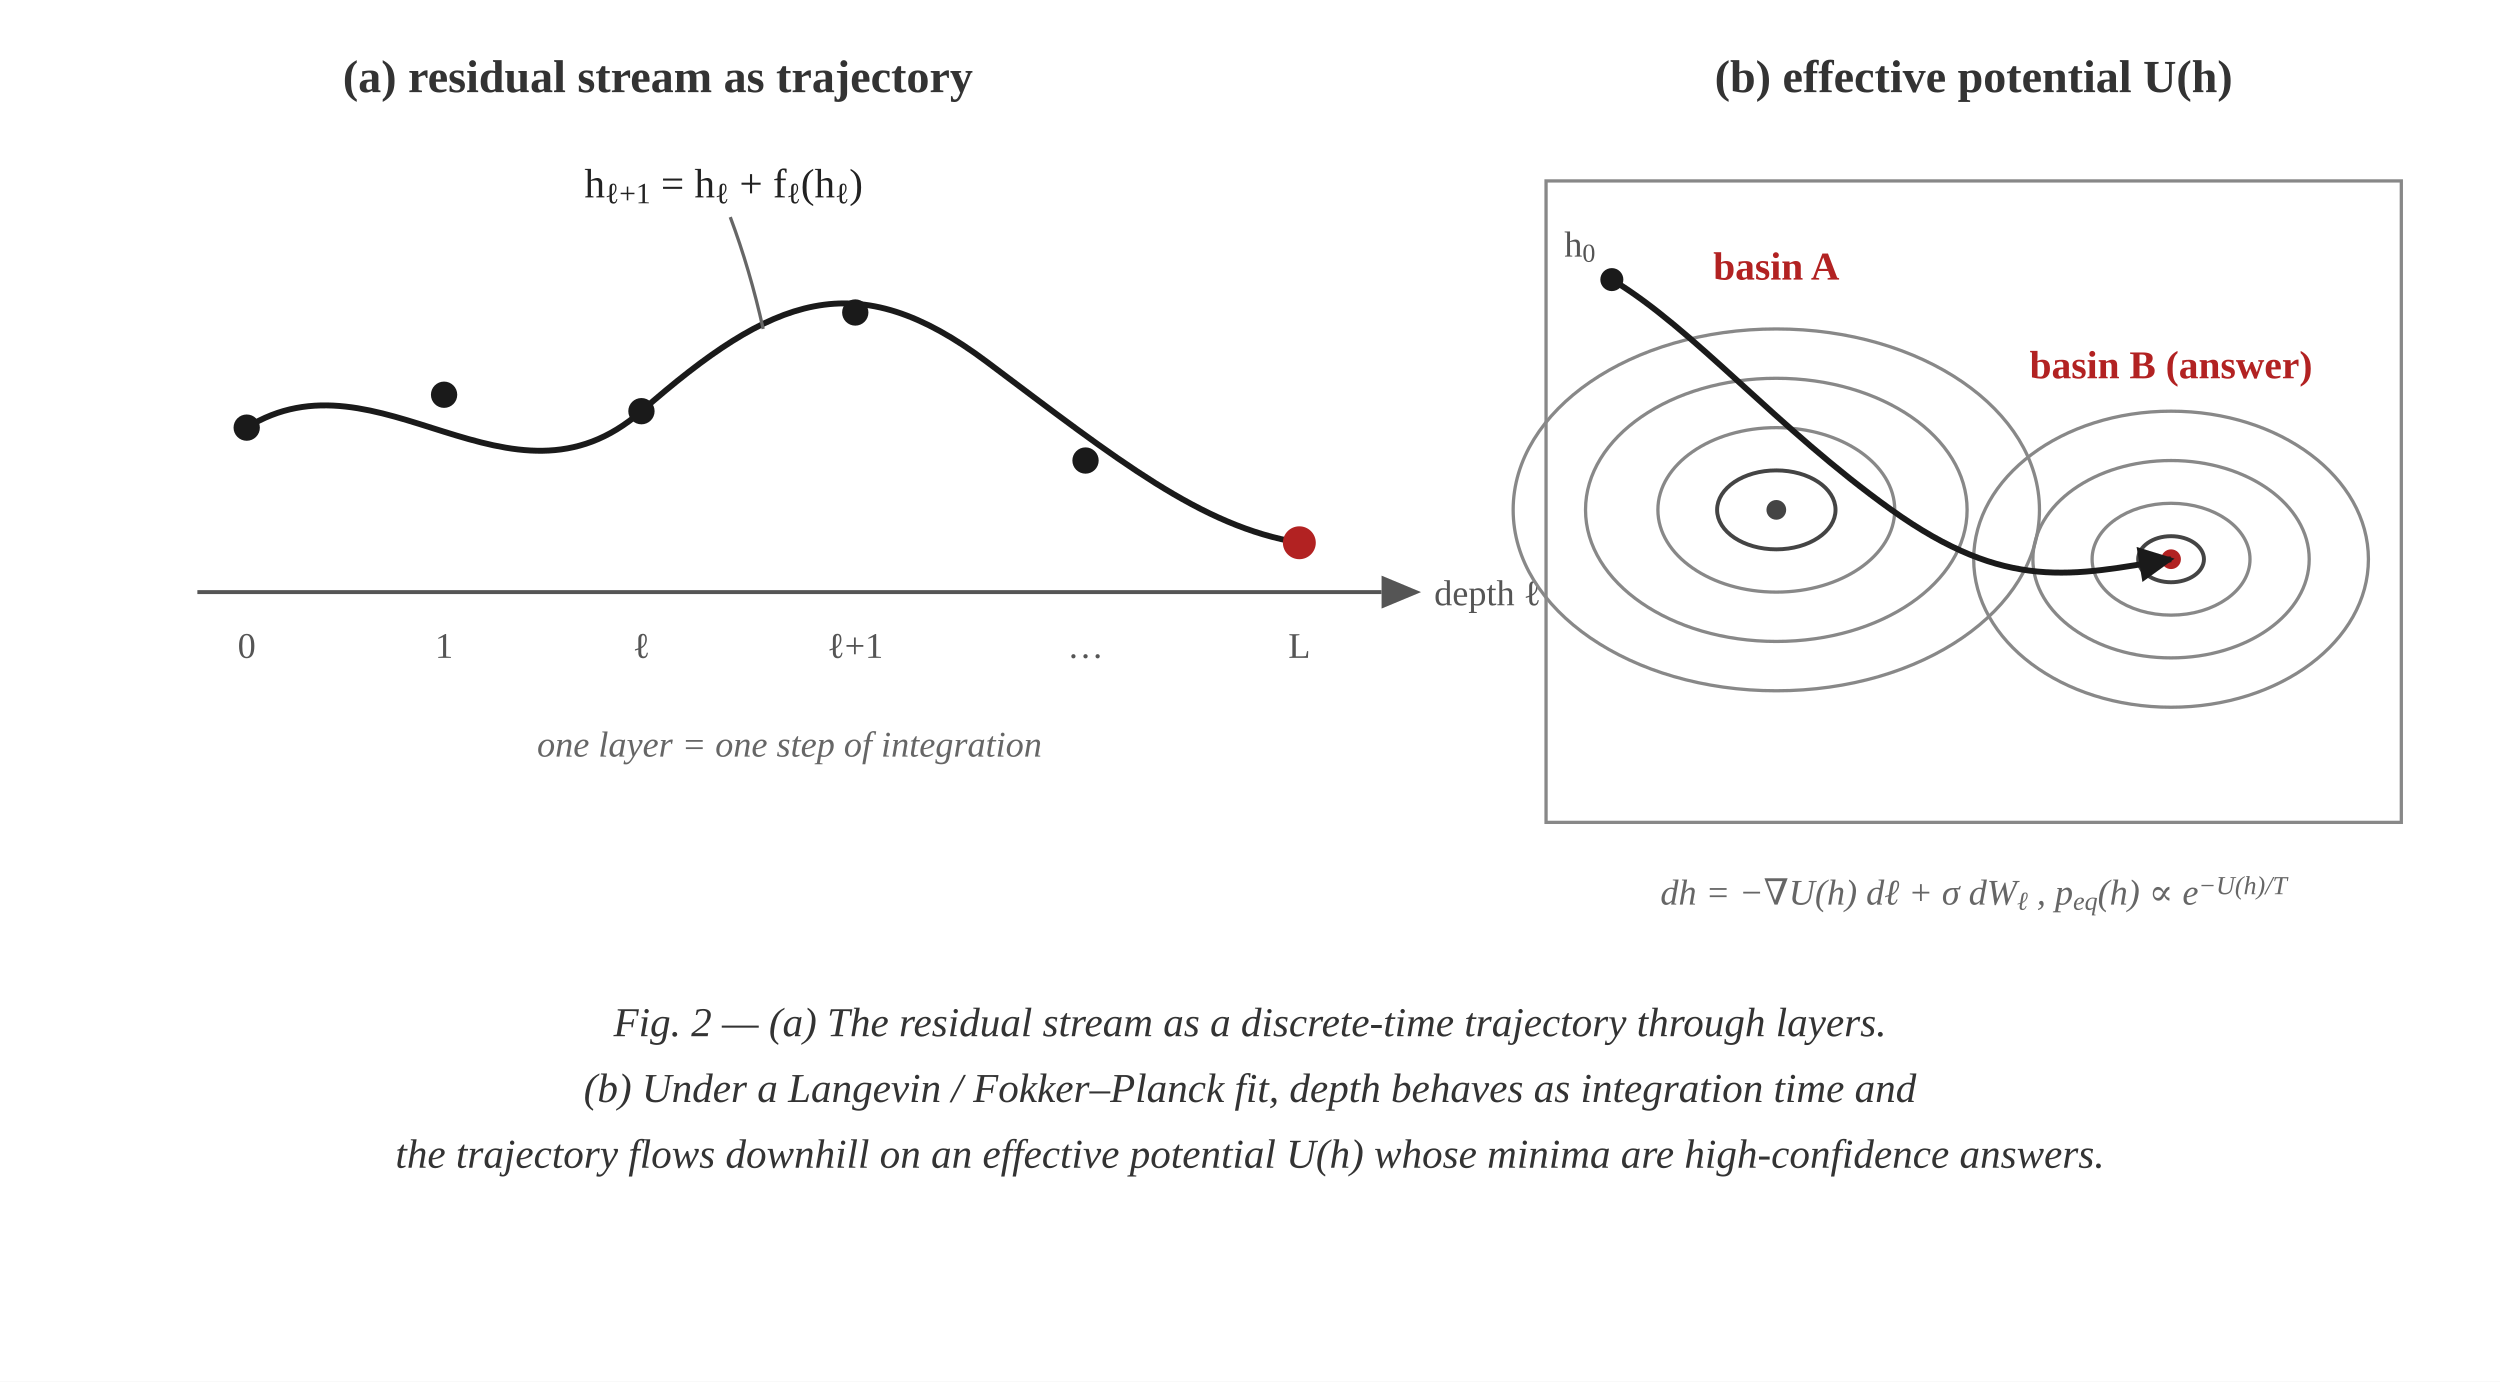
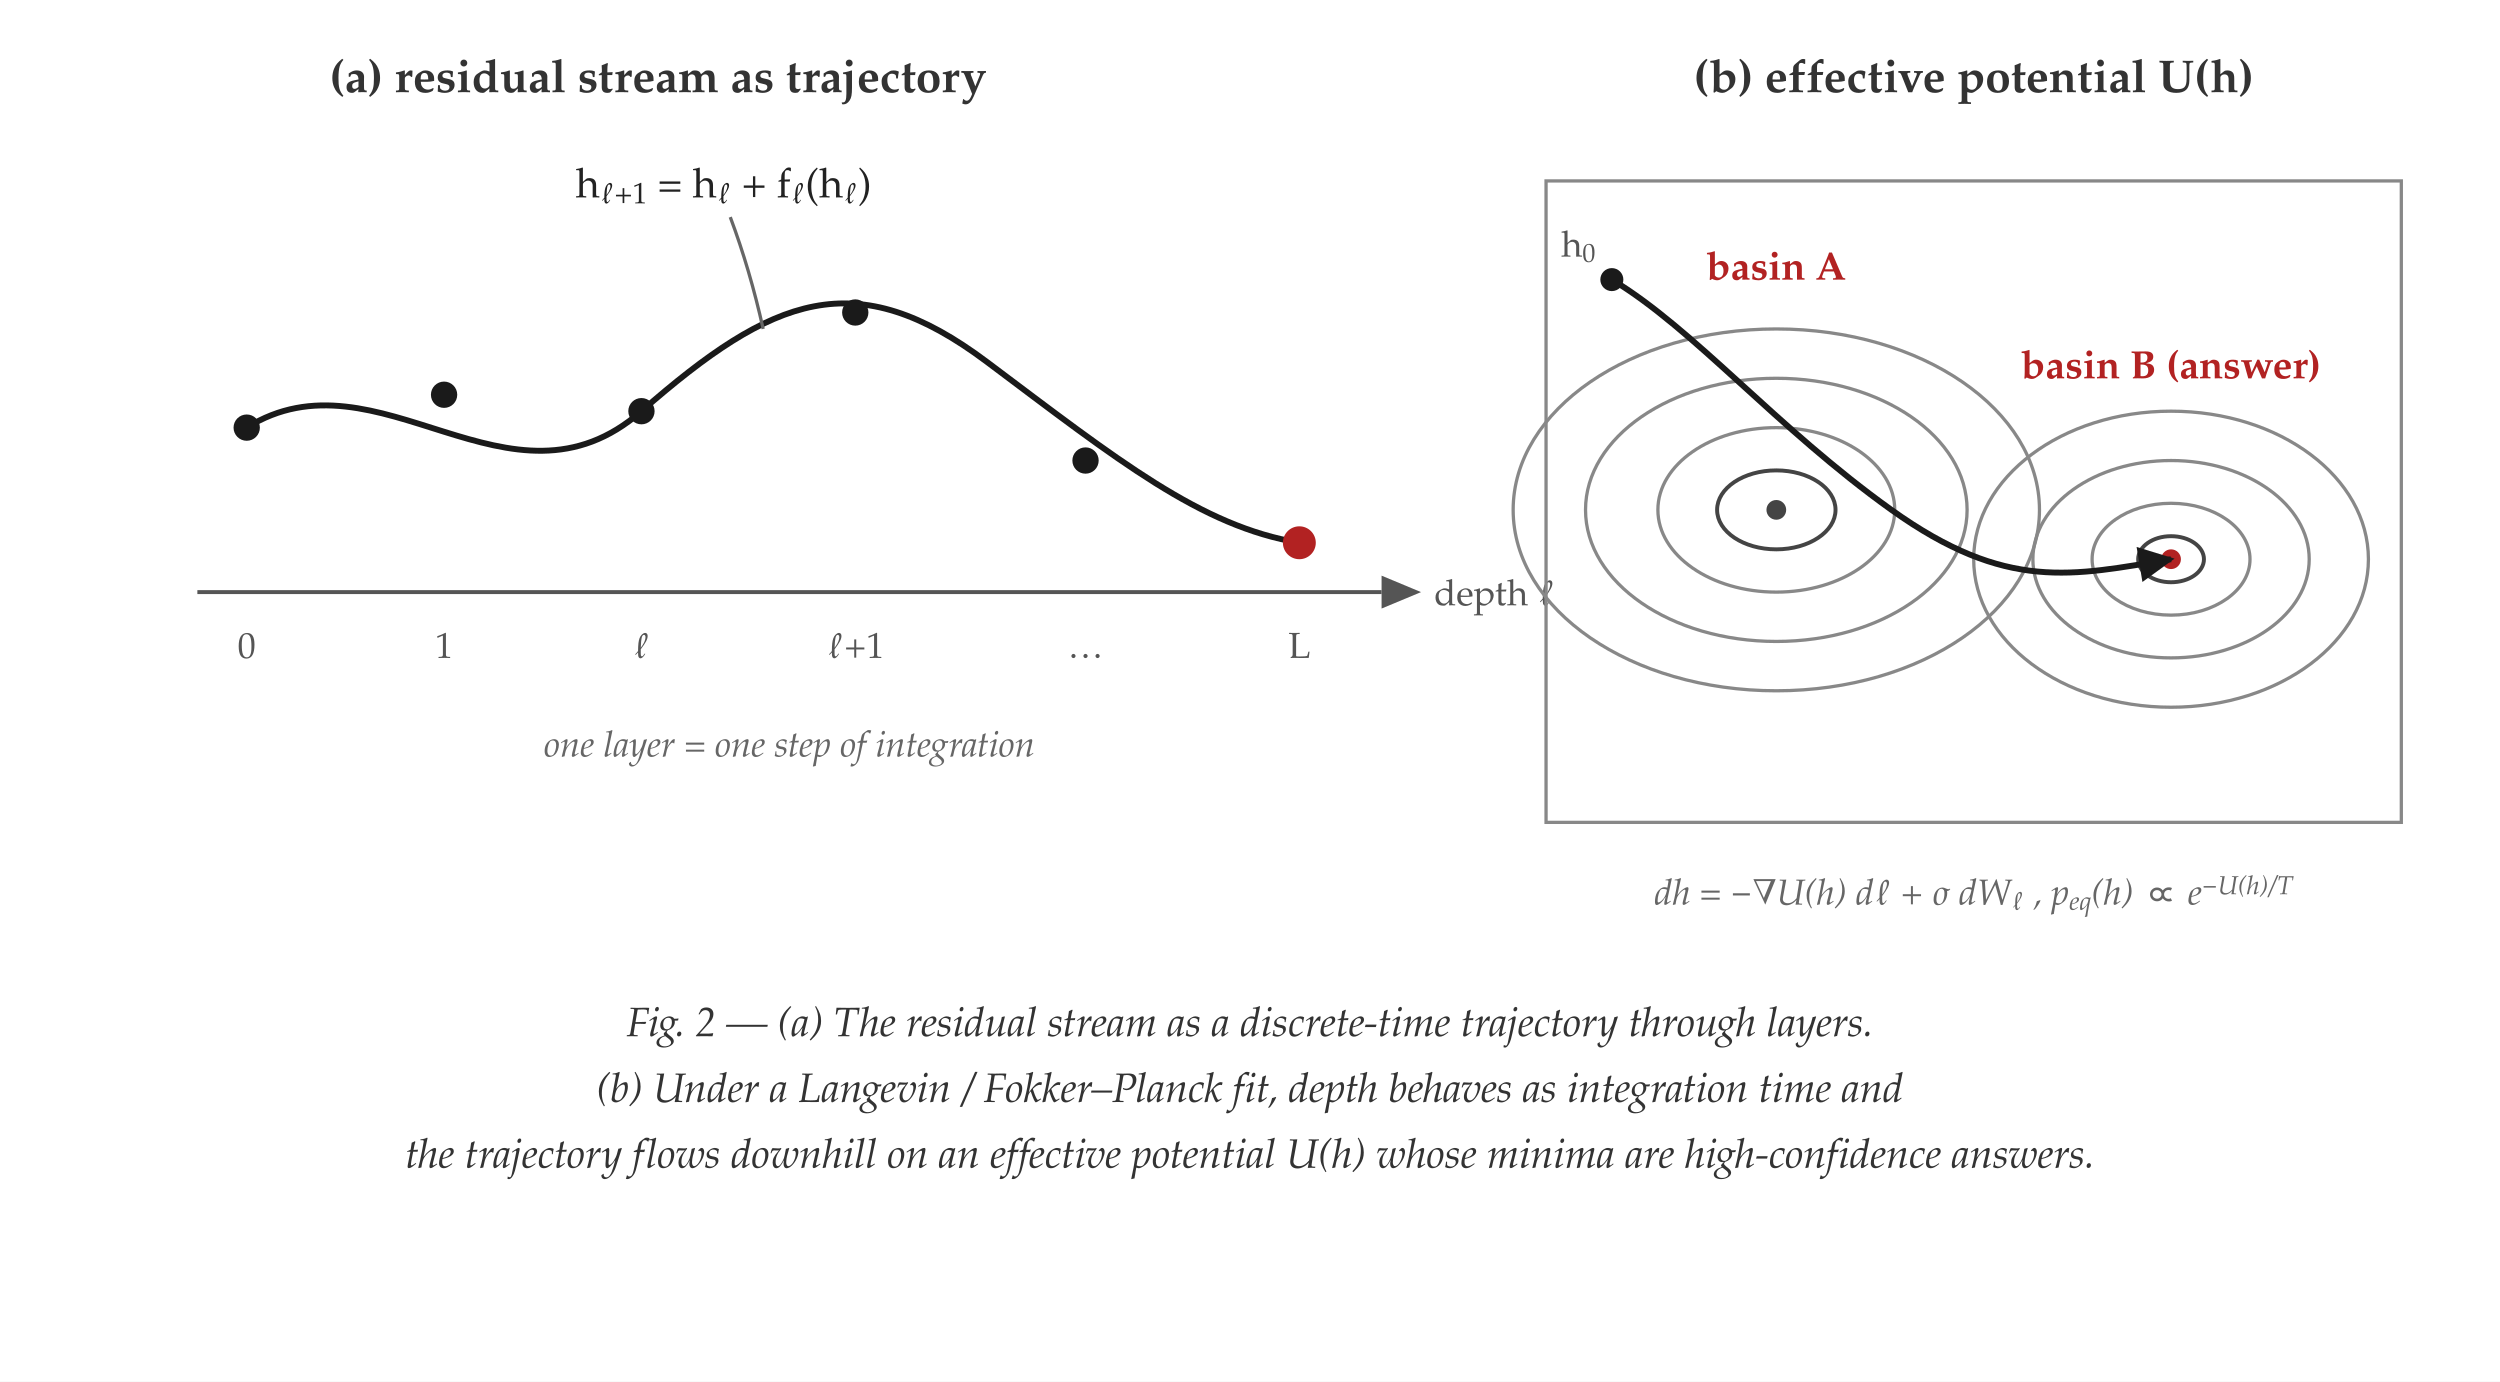
- <svg xmlns="http://www.w3.org/2000/svg" viewBox="0 0 760 420" font-family="Georgia, 'Times New Roman', serif">
+ <svg xmlns="http://www.w3.org/2000/svg" viewBox="0 0 760 420" font-family="Palatino, 'Palatino Linotype', 'Palatino LT STD', 'Book Antiqua', Georgia, serif">
  <rect width="100%" height="100%" fill="#ffffff" />
  <style>
    .title { font-size: 14px; font-weight: 600; fill: #333; }
    .axis { stroke: #555; stroke-width: 1.2; fill: none; }
    .tick { font-size: 11px; fill: #555; }
    .layer-dot { fill: #1a1a1a; }
    .layer-dot-end { fill: #b22222; }
    .traj { stroke: #1a1a1a; stroke-width: 1.8; fill: none; }
    .traj-arrow { stroke: #1a1a1a; stroke-width: 1.8; fill: none; marker-end: url(#arrowT); }
    .contour { fill: none; stroke: #888; stroke-width: 1; }
    .contour-deep { fill: none; stroke: #444; stroke-width: 1.2; }
    .label { font-size: 12.5px; fill: #222; }
    .sublabel { font-size: 11px; fill: #666; font-style: italic; }
    .caption { font-size: 12.5px; fill: #333; font-style: italic; }
    .basin-label { font-size: 12px; fill: #b22222; font-weight: 600; }
    .sub { font-size: 0.72em; baseline-shift: sub; }
    .sup { font-size: 0.72em; baseline-shift: super; }
  </style>
  <defs>
    <marker id="arrowT" viewBox="0 0 10 10" refX="9" refY="5" markerWidth="6" markerHeight="6" orient="auto-start-reverse">
      <path d="M0,0 L10,5 L0,10 z" fill="#1a1a1a" />
    </marker>
  </defs>
  <text x="200" y="28" text-anchor="middle" class="title">(a) residual stream as trajectory</text>
  <line x1="60" y1="180" x2="420" y2="180" class="axis" />
  <polygon points="420,175 432,180 420,185" fill="#555" />
  <text x="436" y="184" class="tick">depth ℓ</text>
  <path d="M75,130 C115,105 155,160 195,125 S260,80 300,110 S365,160 395,165" class="traj" />
  <g>
    <circle cx="75" cy="130" r="4" class="layer-dot" />
    <text x="75" y="200" text-anchor="middle" class="tick">0</text>
    <circle cx="135" cy="120" r="4" class="layer-dot" />
    <text x="135" y="200" text-anchor="middle" class="tick">1</text>
    <circle cx="195" cy="125" r="4" class="layer-dot" />
    <text x="195" y="200" text-anchor="middle" class="tick">ℓ</text>
    <circle cx="260" cy="95" r="4" class="layer-dot" />
    <text x="260" y="200" text-anchor="middle" class="tick">ℓ+1</text>
    <circle cx="330" cy="140" r="4" class="layer-dot" />
    <text x="330" y="200" text-anchor="middle" class="tick">…</text>
    <circle cx="395" cy="165" r="5" class="layer-dot-end" />
    <text x="395" y="200" text-anchor="middle" class="tick">L</text>
  </g>
  <text x="220" y="60" text-anchor="middle" class="label">h<tspan class="sub">ℓ+1</tspan> = h<tspan class="sub">ℓ</tspan> + f<tspan class="sub">ℓ</tspan>(h<tspan class="sub">ℓ</tspan>)</text>
  <path d="M222,66 Q228,82 232,100" stroke="#666" stroke-width="1" fill="none" />
  <text x="240" y="230" text-anchor="middle" class="sublabel">one layer = one step of integration</text>
  <text x="600" y="28" text-anchor="middle" class="title">(b) effective potential U(h)</text>
  <rect x="470" y="55" width="260" height="195" fill="none" stroke="#888" stroke-width="1" />
  <g transform="translate(540 155)">
    <ellipse cx="0" cy="0" rx="80" ry="55" class="contour" />
    <ellipse cx="0" cy="0" rx="58" ry="40" class="contour" />
    <ellipse cx="0" cy="0" rx="36" ry="25" class="contour" />
    <ellipse cx="0" cy="0" rx="18" ry="12" class="contour-deep" />
    <circle cx="0" cy="0" r="3" fill="#444" />
    <text x="0" y="-70" text-anchor="middle" class="basin-label" fill="#444">basin A</text>
  </g>
  <g transform="translate(660 170)">
    <ellipse cx="0" cy="0" rx="60" ry="45" class="contour" />
    <ellipse cx="0" cy="0" rx="42" ry="30" class="contour" />
    <ellipse cx="0" cy="0" rx="24" ry="17" class="contour" />
    <ellipse cx="0" cy="0" rx="10" ry="7" class="contour-deep" />
    <circle cx="0" cy="0" r="3" fill="#b22222" />
    <text x="0" y="-55" text-anchor="middle" class="basin-label">basin B (answer)</text>
  </g>
  <path d="M490,85 C515,100 540,130 575,155 S630,175 660,170" class="traj-arrow" />
  <circle cx="490" cy="85" r="3.5" class="layer-dot" />
  <text x="485" y="78" text-anchor="end" class="tick">h<tspan class="sub">0</tspan>
  </text>
  <text x="600" y="275" text-anchor="middle" class="sublabel">dh = −∇U(h) dℓ + σ dW<tspan class="sub">ℓ</tspan> ,   p<tspan class="sub">eq</tspan>(h) ∝ e<tspan class="sup">−U(h)/T</tspan>
  </text>
  <text x="380" y="315" text-anchor="middle" class="caption">Fig. 2 — (a) The residual stream as a discrete-time trajectory through layers.</text>
  <text x="380" y="335" text-anchor="middle" class="caption">(b) Under a Langevin / Fokker–Planck fit, depth behaves as integration time and</text>
  <text x="380" y="355" text-anchor="middle" class="caption">the trajectory flows downhill on an effective potential U(h) whose minima are high-confidence answers.</text>
</svg>
